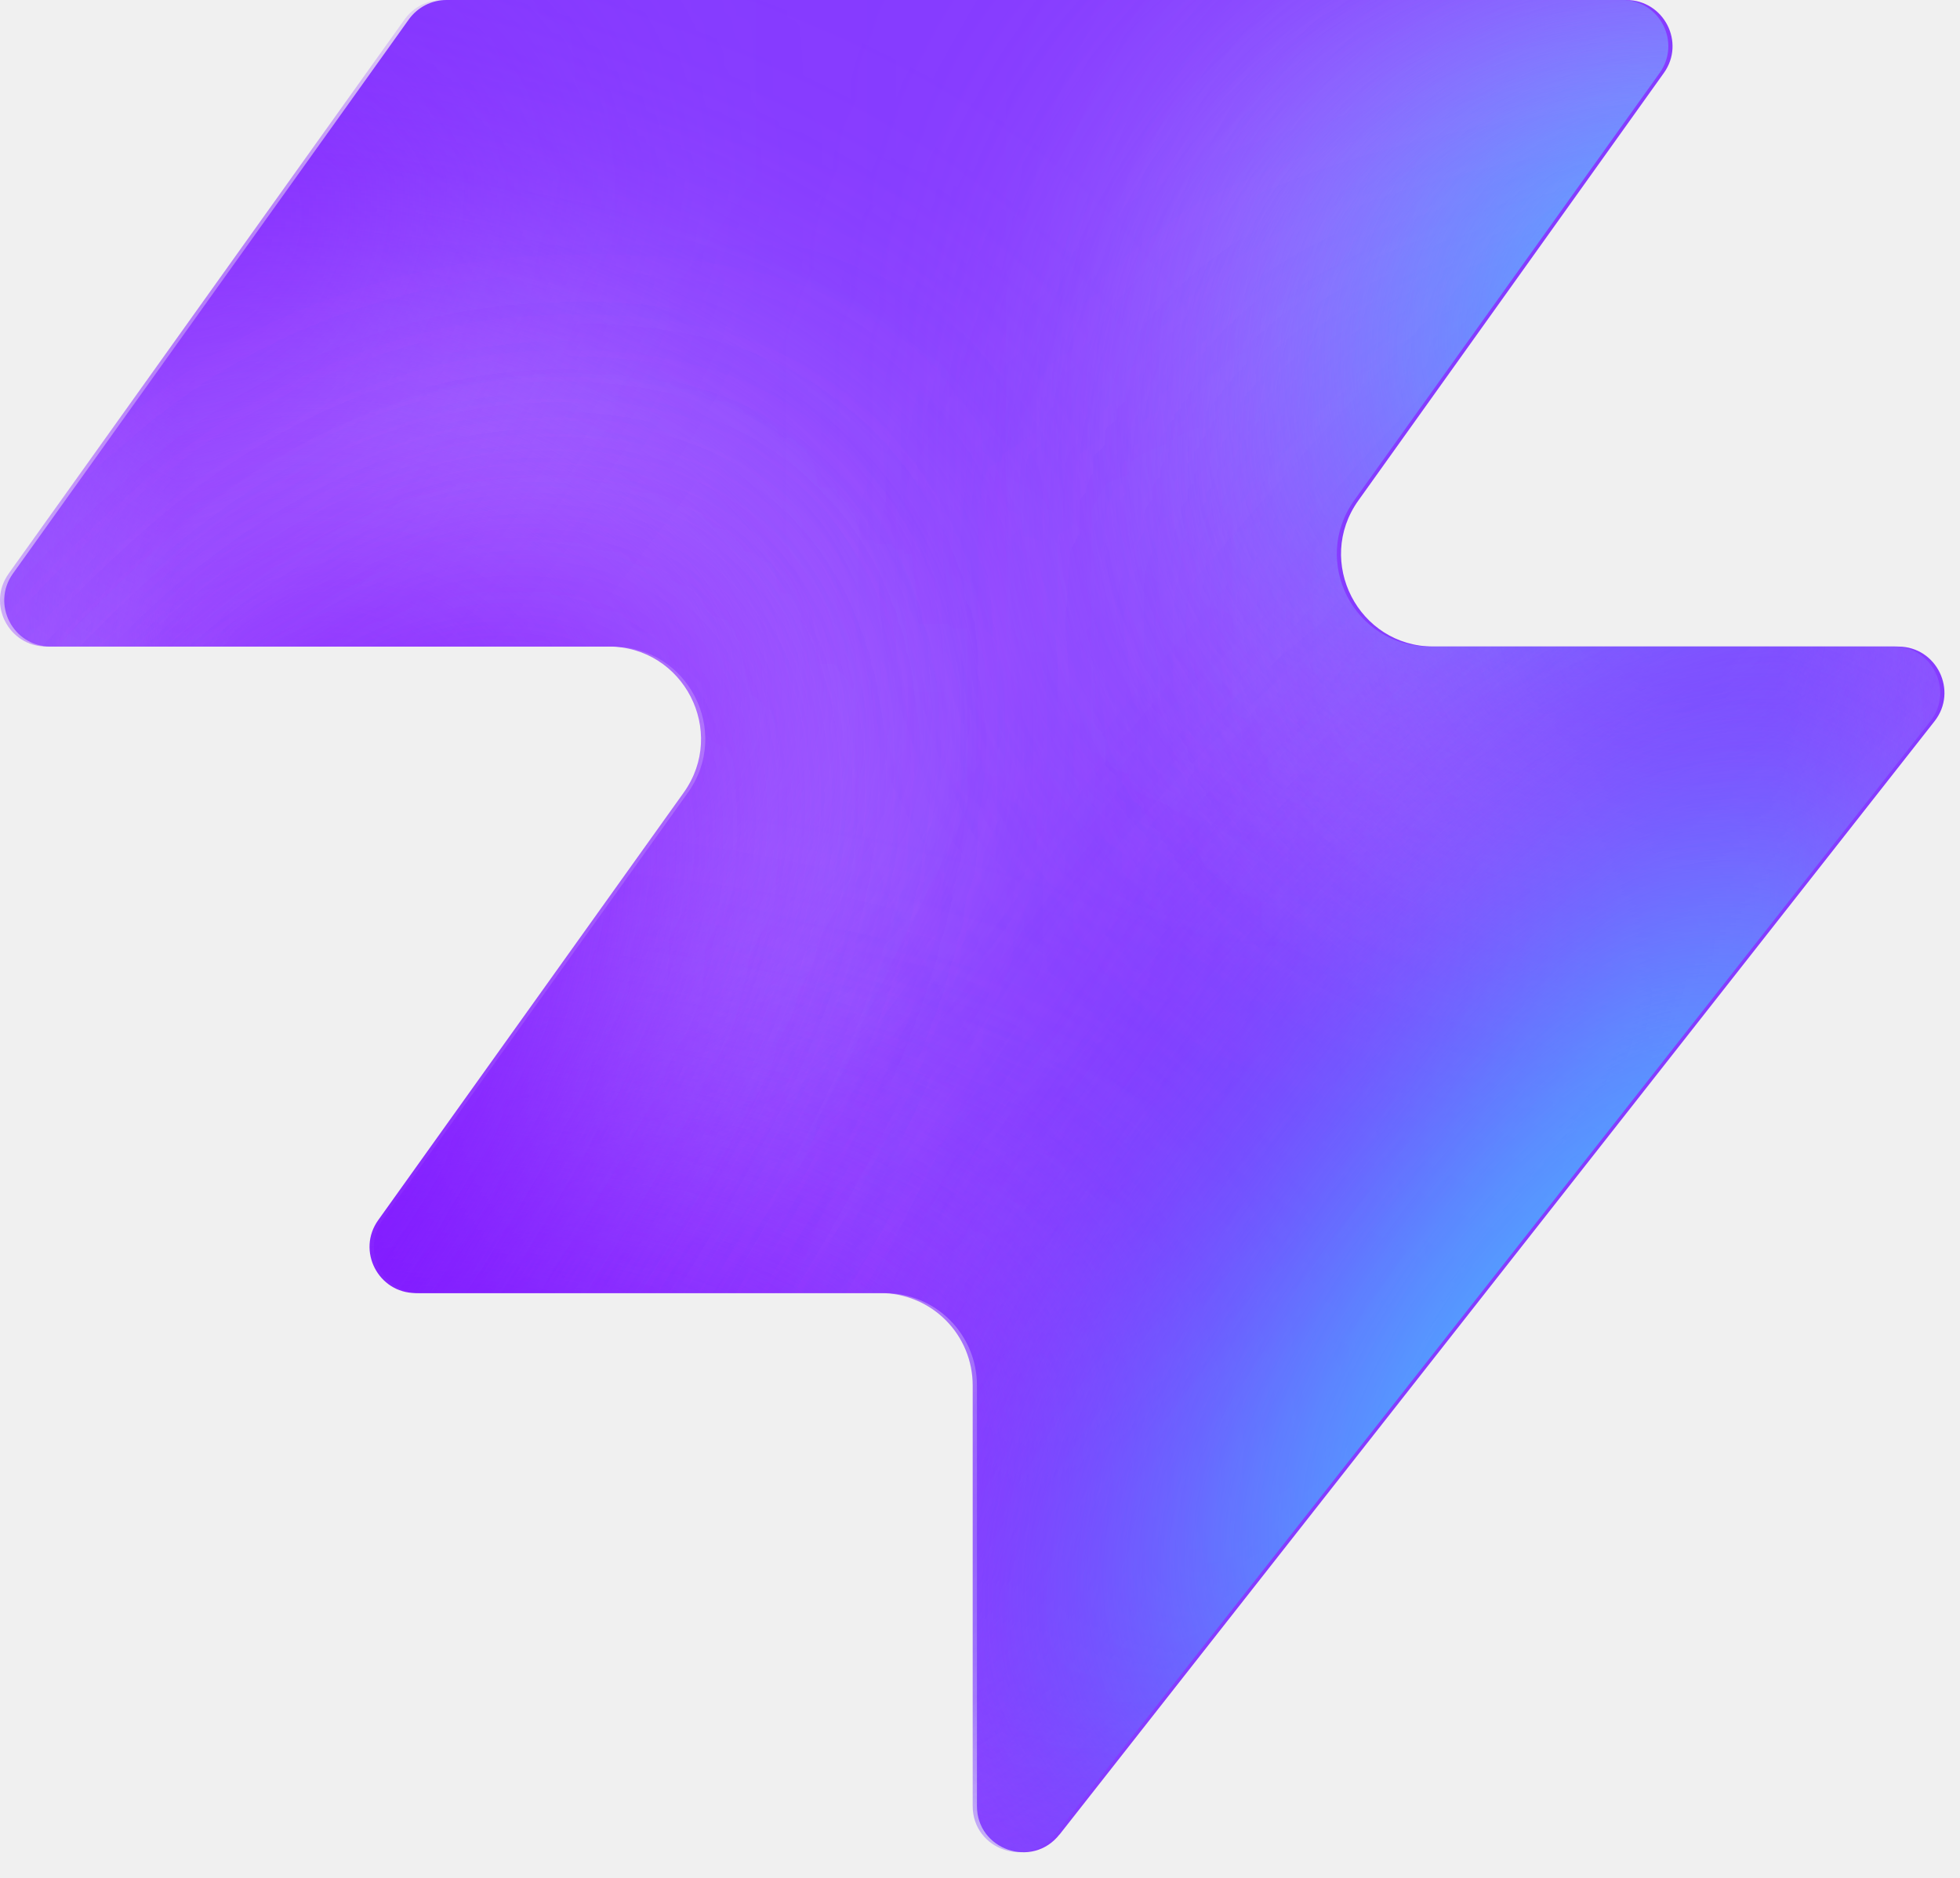
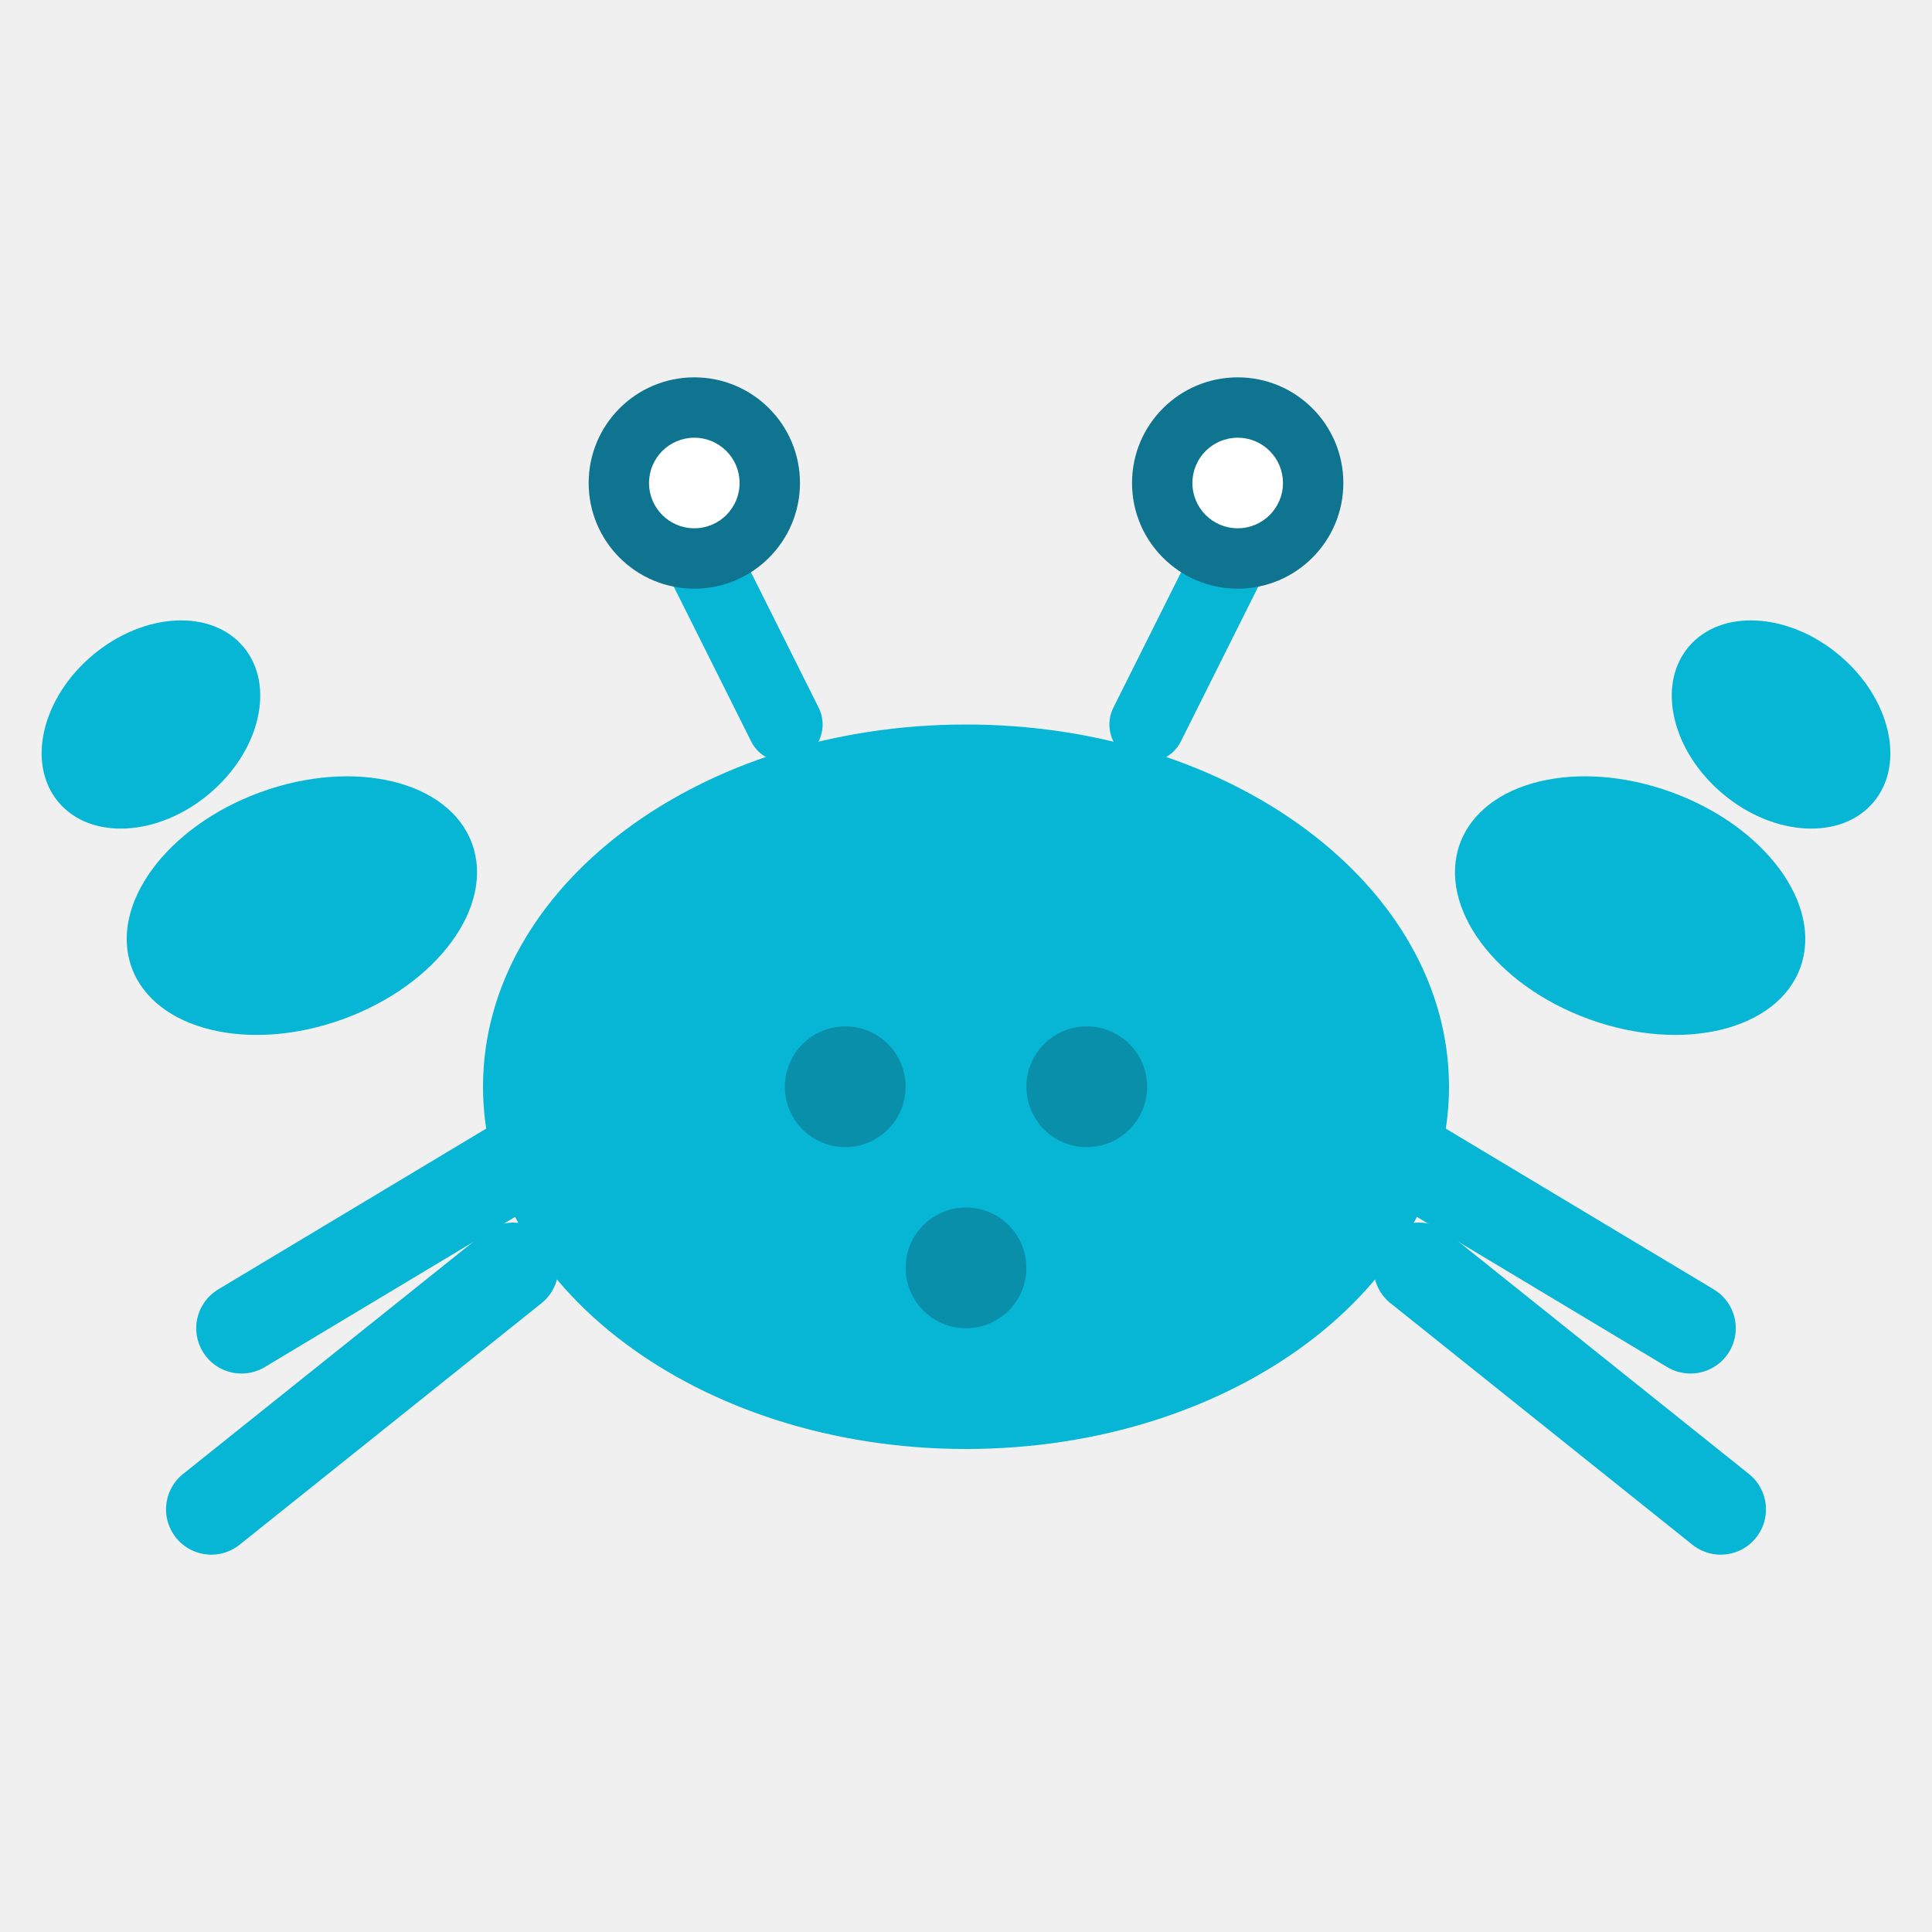
- <svg xmlns="http://www.w3.org/2000/svg" width="48" height="46" fill="none" viewBox="0 0 48 46">
-   <path fill="#863bff" d="M25.946 44.938c-.664.845-2.021.375-2.021-.698V33.937a2.26 2.26 0 0 0-2.262-2.262H10.287c-.92 0-1.456-1.04-.92-1.788l7.48-10.471c1.07-1.497 0-3.578-1.842-3.578H1.237c-.92 0-1.456-1.04-.92-1.788L10.013.474c.214-.297.556-.474.92-.474h28.894c.92 0 1.456 1.04.92 1.788l-7.48 10.471c-1.07 1.498 0 3.579 1.842 3.579h11.377c.943 0 1.473 1.088.89 1.83L25.947 44.94z" style="fill:#863bff;fill:color(display-p3 .525 .23 1);fill-opacity:1" />
-   <mask id="a" width="48" height="46" x="0" y="0" maskUnits="userSpaceOnUse" style="mask-type:alpha">
-     <path fill="#000" d="M25.842 44.938c-.664.844-2.021.375-2.021-.698V33.937a2.26 2.26 0 0 0-2.262-2.262H10.183c-.92 0-1.456-1.04-.92-1.788l7.48-10.471c1.07-1.498 0-3.579-1.842-3.579H1.133c-.92 0-1.456-1.04-.92-1.787L9.91.473c.214-.297.556-.474.92-.474h28.894c.92 0 1.456 1.04.92 1.788l-7.48 10.471c-1.07 1.498 0 3.578 1.842 3.578h11.377c.943 0 1.473 1.088.89 1.832L25.843 44.94z" style="fill:#000;fill-opacity:1" />
-   </mask>
-   <g mask="url(#a)">
-     <g filter="url(#b)">
-       <ellipse cx="5.508" cy="14.704" fill="#ede6ff" rx="5.508" ry="14.704" style="fill:#ede6ff;fill:color(display-p3 .927 .903 1);fill-opacity:1" transform="matrix(.00324 1 1 -.00324 -4.47 31.516)" />
-     </g>
-     <g filter="url(#c)">
-       <ellipse cx="10.399" cy="29.851" fill="#ede6ff" rx="10.399" ry="29.851" style="fill:#ede6ff;fill:color(display-p3 .927 .903 1);fill-opacity:1" transform="matrix(.00324 1 1 -.00324 -39.328 7.883)" />
-     </g>
-     <g filter="url(#d)">
-       <ellipse cx="5.508" cy="30.487" fill="#7e14ff" rx="5.508" ry="30.487" style="fill:#7e14ff;fill:color(display-p3 .492 .077 1);fill-opacity:1" transform="rotate(89.814 -25.913 -14.639)scale(1 -1)" />
-     </g>
-     <g filter="url(#e)">
-       <ellipse cx="5.508" cy="30.599" fill="#7e14ff" rx="5.508" ry="30.599" style="fill:#7e14ff;fill:color(display-p3 .492 .077 1);fill-opacity:1" transform="rotate(89.814 -32.644 -3.334)scale(1 -1)" />
-     </g>
-     <g filter="url(#f)">
-       <ellipse cx="5.508" cy="30.599" fill="#7e14ff" rx="5.508" ry="30.599" style="fill:#7e14ff;fill:color(display-p3 .492 .077 1);fill-opacity:1" transform="matrix(.00324 1 1 -.00324 -34.34 30.47)" />
-     </g>
-     <g filter="url(#g)">
-       <ellipse cx="14.072" cy="22.078" fill="#ede6ff" rx="14.072" ry="22.078" style="fill:#ede6ff;fill:color(display-p3 .927 .903 1);fill-opacity:1" transform="rotate(93.35 24.506 48.493)scale(-1 1)" />
-     </g>
-     <g filter="url(#h)">
-       <ellipse cx="3.47" cy="21.501" fill="#7e14ff" rx="3.47" ry="21.501" style="fill:#7e14ff;fill:color(display-p3 .492 .077 1);fill-opacity:1" transform="rotate(89.009 28.708 47.59)scale(-1 1)" />
-     </g>
-     <g filter="url(#i)">
-       <ellipse cx="3.47" cy="21.501" fill="#7e14ff" rx="3.47" ry="21.501" style="fill:#7e14ff;fill:color(display-p3 .492 .077 1);fill-opacity:1" transform="rotate(89.009 28.708 47.59)scale(-1 1)" />
-     </g>
-     <g filter="url(#j)">
-       <ellipse cx=".387" cy="8.972" fill="#7e14ff" rx="4.407" ry="29.108" style="fill:#7e14ff;fill:color(display-p3 .492 .077 1);fill-opacity:1" transform="rotate(39.51 .387 8.972)" />
-     </g>
-     <g filter="url(#k)">
-       <ellipse cx="47.523" cy="-6.092" fill="#7e14ff" rx="4.407" ry="29.108" style="fill:#7e14ff;fill:color(display-p3 .492 .077 1);fill-opacity:1" transform="rotate(37.892 47.523 -6.092)" />
-     </g>
-     <g filter="url(#l)">
-       <ellipse cx="41.412" cy="6.333" fill="#47bfff" rx="5.971" ry="9.665" style="fill:#47bfff;fill:color(display-p3 .28 .748 1);fill-opacity:1" transform="rotate(37.892 41.412 6.333)" />
-     </g>
-     <g filter="url(#m)">
-       <ellipse cx="-1.879" cy="38.332" fill="#7e14ff" rx="4.407" ry="29.108" style="fill:#7e14ff;fill:color(display-p3 .492 .077 1);fill-opacity:1" transform="rotate(37.892 -1.88 38.332)" />
-     </g>
-     <g filter="url(#n)">
-       <ellipse cx="-1.879" cy="38.332" fill="#7e14ff" rx="4.407" ry="29.108" style="fill:#7e14ff;fill:color(display-p3 .492 .077 1);fill-opacity:1" transform="rotate(37.892 -1.88 38.332)" />
-     </g>
-     <g filter="url(#o)">
-       <ellipse cx="35.651" cy="29.907" fill="#7e14ff" rx="4.407" ry="29.108" style="fill:#7e14ff;fill:color(display-p3 .492 .077 1);fill-opacity:1" transform="rotate(37.892 35.651 29.907)" />
-     </g>
-     <g filter="url(#p)">
-       <ellipse cx="38.418" cy="32.4" fill="#47bfff" rx="5.971" ry="15.297" style="fill:#47bfff;fill:color(display-p3 .28 .748 1);fill-opacity:1" transform="rotate(37.892 38.418 32.4)" />
-     </g>
-   </g>
-   <defs>
-     <filter id="b" width="60.045" height="41.654" x="-19.77" y="16.149" color-interpolation-filters="sRGB" filterUnits="userSpaceOnUse">
-       <feFlood flood-opacity="0" result="BackgroundImageFix" />
-       <feBlend in="SourceGraphic" in2="BackgroundImageFix" result="shape" />
-       <feGaussianBlur result="effect1_foregroundBlur_2002_17158" stdDeviation="7.659" />
-     </filter>
-     <filter id="c" width="90.34" height="51.437" x="-54.613" y="-7.533" color-interpolation-filters="sRGB" filterUnits="userSpaceOnUse">
-       <feFlood flood-opacity="0" result="BackgroundImageFix" />
-       <feBlend in="SourceGraphic" in2="BackgroundImageFix" result="shape" />
-       <feGaussianBlur result="effect1_foregroundBlur_2002_17158" stdDeviation="7.659" />
-     </filter>
-     <filter id="d" width="79.355" height="29.4" x="-49.64" y="2.03" color-interpolation-filters="sRGB" filterUnits="userSpaceOnUse">
-       <feFlood flood-opacity="0" result="BackgroundImageFix" />
-       <feBlend in="SourceGraphic" in2="BackgroundImageFix" result="shape" />
-       <feGaussianBlur result="effect1_foregroundBlur_2002_17158" stdDeviation="4.596" />
-     </filter>
-     <filter id="e" width="79.579" height="29.4" x="-45.045" y="20.029" color-interpolation-filters="sRGB" filterUnits="userSpaceOnUse">
-       <feFlood flood-opacity="0" result="BackgroundImageFix" />
-       <feBlend in="SourceGraphic" in2="BackgroundImageFix" result="shape" />
-       <feGaussianBlur result="effect1_foregroundBlur_2002_17158" stdDeviation="4.596" />
-     </filter>
-     <filter id="f" width="79.579" height="29.4" x="-43.513" y="21.178" color-interpolation-filters="sRGB" filterUnits="userSpaceOnUse">
-       <feFlood flood-opacity="0" result="BackgroundImageFix" />
-       <feBlend in="SourceGraphic" in2="BackgroundImageFix" result="shape" />
-       <feGaussianBlur result="effect1_foregroundBlur_2002_17158" stdDeviation="4.596" />
-     </filter>
-     <filter id="g" width="74.749" height="58.852" x="15.756" y="-17.901" color-interpolation-filters="sRGB" filterUnits="userSpaceOnUse">
-       <feFlood flood-opacity="0" result="BackgroundImageFix" />
-       <feBlend in="SourceGraphic" in2="BackgroundImageFix" result="shape" />
-       <feGaussianBlur result="effect1_foregroundBlur_2002_17158" stdDeviation="7.659" />
-     </filter>
-     <filter id="h" width="61.377" height="25.362" x="23.548" y="2.284" color-interpolation-filters="sRGB" filterUnits="userSpaceOnUse">
-       <feFlood flood-opacity="0" result="BackgroundImageFix" />
-       <feBlend in="SourceGraphic" in2="BackgroundImageFix" result="shape" />
-       <feGaussianBlur result="effect1_foregroundBlur_2002_17158" stdDeviation="4.596" />
-     </filter>
-     <filter id="i" width="61.377" height="25.362" x="23.548" y="2.284" color-interpolation-filters="sRGB" filterUnits="userSpaceOnUse">
-       <feFlood flood-opacity="0" result="BackgroundImageFix" />
-       <feBlend in="SourceGraphic" in2="BackgroundImageFix" result="shape" />
-       <feGaussianBlur result="effect1_foregroundBlur_2002_17158" stdDeviation="4.596" />
-     </filter>
-     <filter id="j" width="56.045" height="63.649" x="-27.636" y="-22.853" color-interpolation-filters="sRGB" filterUnits="userSpaceOnUse">
-       <feFlood flood-opacity="0" result="BackgroundImageFix" />
-       <feBlend in="SourceGraphic" in2="BackgroundImageFix" result="shape" />
-       <feGaussianBlur result="effect1_foregroundBlur_2002_17158" stdDeviation="4.596" />
-     </filter>
-     <filter id="k" width="54.814" height="64.646" x="20.116" y="-38.415" color-interpolation-filters="sRGB" filterUnits="userSpaceOnUse">
-       <feFlood flood-opacity="0" result="BackgroundImageFix" />
-       <feBlend in="SourceGraphic" in2="BackgroundImageFix" result="shape" />
-       <feGaussianBlur result="effect1_foregroundBlur_2002_17158" stdDeviation="4.596" />
-     </filter>
-     <filter id="l" width="33.541" height="35.313" x="24.641" y="-11.323" color-interpolation-filters="sRGB" filterUnits="userSpaceOnUse">
-       <feFlood flood-opacity="0" result="BackgroundImageFix" />
-       <feBlend in="SourceGraphic" in2="BackgroundImageFix" result="shape" />
-       <feGaussianBlur result="effect1_foregroundBlur_2002_17158" stdDeviation="4.596" />
-     </filter>
-     <filter id="m" width="54.814" height="64.646" x="-29.286" y="6.009" color-interpolation-filters="sRGB" filterUnits="userSpaceOnUse">
-       <feFlood flood-opacity="0" result="BackgroundImageFix" />
-       <feBlend in="SourceGraphic" in2="BackgroundImageFix" result="shape" />
-       <feGaussianBlur result="effect1_foregroundBlur_2002_17158" stdDeviation="4.596" />
-     </filter>
-     <filter id="n" width="54.814" height="64.646" x="-29.286" y="6.009" color-interpolation-filters="sRGB" filterUnits="userSpaceOnUse">
-       <feFlood flood-opacity="0" result="BackgroundImageFix" />
-       <feBlend in="SourceGraphic" in2="BackgroundImageFix" result="shape" />
-       <feGaussianBlur result="effect1_foregroundBlur_2002_17158" stdDeviation="4.596" />
-     </filter>
-     <filter id="o" width="54.814" height="64.646" x="8.244" y="-2.416" color-interpolation-filters="sRGB" filterUnits="userSpaceOnUse">
-       <feFlood flood-opacity="0" result="BackgroundImageFix" />
-       <feBlend in="SourceGraphic" in2="BackgroundImageFix" result="shape" />
-       <feGaussianBlur result="effect1_foregroundBlur_2002_17158" stdDeviation="4.596" />
-     </filter>
-     <filter id="p" width="39.409" height="43.623" x="18.713" y="10.588" color-interpolation-filters="sRGB" filterUnits="userSpaceOnUse">
-       <feFlood flood-opacity="0" result="BackgroundImageFix" />
-       <feBlend in="SourceGraphic" in2="BackgroundImageFix" result="shape" />
-       <feGaussianBlur result="effect1_foregroundBlur_2002_17158" stdDeviation="4.596" />
-     </filter>
-   </defs>
+ <svg xmlns="http://www.w3.org/2000/svg" viewBox="0 0 64 64" fill="none">
+   <ellipse cx="32" cy="36" rx="16" ry="12" fill="#06b6d4" />
+   <ellipse cx="10" cy="30" rx="6" ry="4" fill="#06b6d4" transform="rotate(-20 10 30)" />
+   <ellipse cx="5" cy="24" rx="4" ry="3" fill="#06b6d4" transform="rotate(-40 5 24)" />
+   <ellipse cx="54" cy="30" rx="6" ry="4" fill="#06b6d4" transform="rotate(20 54 30)" />
+   <ellipse cx="59" cy="24" rx="4" ry="3" fill="#06b6d4" transform="rotate(40 59 24)" />
+   <line x1="18" y1="38" x2="8" y2="44" stroke="#06b6d4" stroke-width="3" stroke-linecap="round" />
+   <line x1="17" y1="42" x2="7" y2="50" stroke="#06b6d4" stroke-width="3" stroke-linecap="round" />
+   <line x1="46" y1="38" x2="56" y2="44" stroke="#06b6d4" stroke-width="3" stroke-linecap="round" />
+   <line x1="47" y1="42" x2="57" y2="50" stroke="#06b6d4" stroke-width="3" stroke-linecap="round" />
+   <line x1="26" y1="24" x2="23" y2="18" stroke="#06b6d4" stroke-width="2.5" stroke-linecap="round" />
+   <circle cx="23" cy="16" r="3.5" fill="#0e7490" />
+   <circle cx="23" cy="16" r="1.5" fill="#fff" />
+   <line x1="38" y1="24" x2="41" y2="18" stroke="#06b6d4" stroke-width="2.5" stroke-linecap="round" />
+   <circle cx="41" cy="16" r="3.5" fill="#0e7490" />
+   <circle cx="41" cy="16" r="1.5" fill="#fff" />
+   <circle cx="28" cy="36" r="2" fill="#0e7490" opacity="0.6" />
+   <circle cx="36" cy="36" r="2" fill="#0e7490" opacity="0.6" />
+   <circle cx="32" cy="42" r="2" fill="#0e7490" opacity="0.6" />
</svg>
